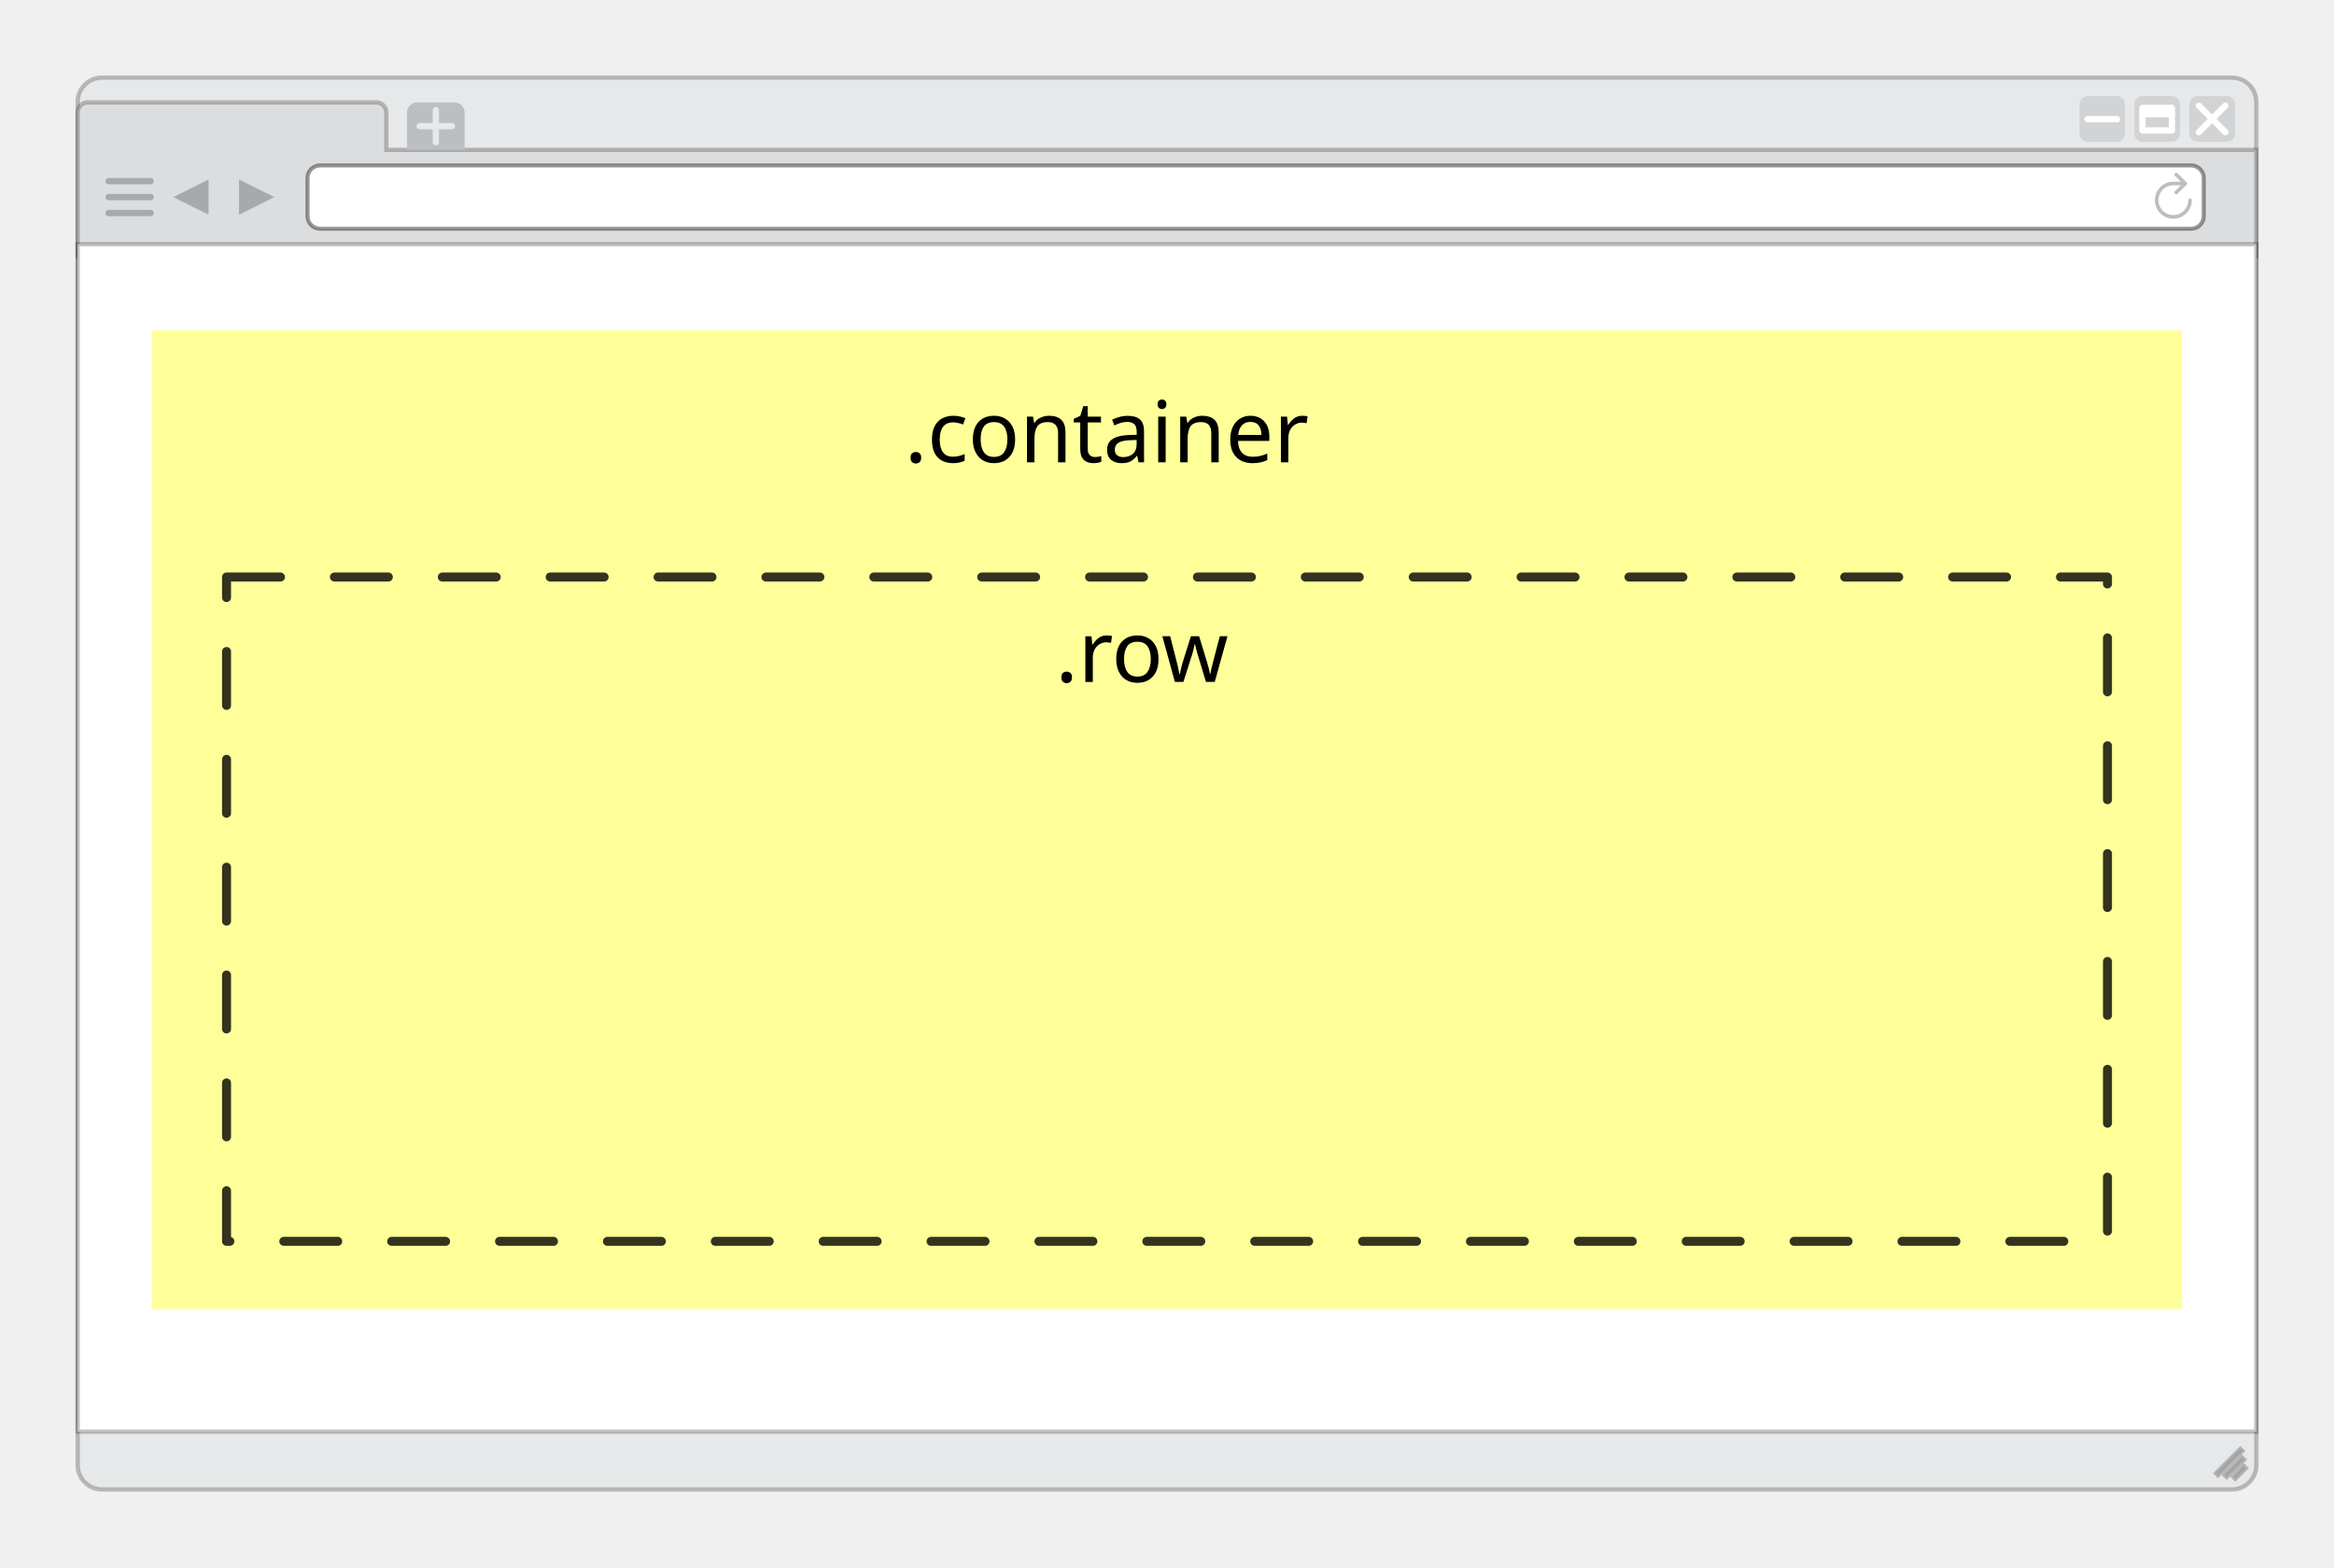
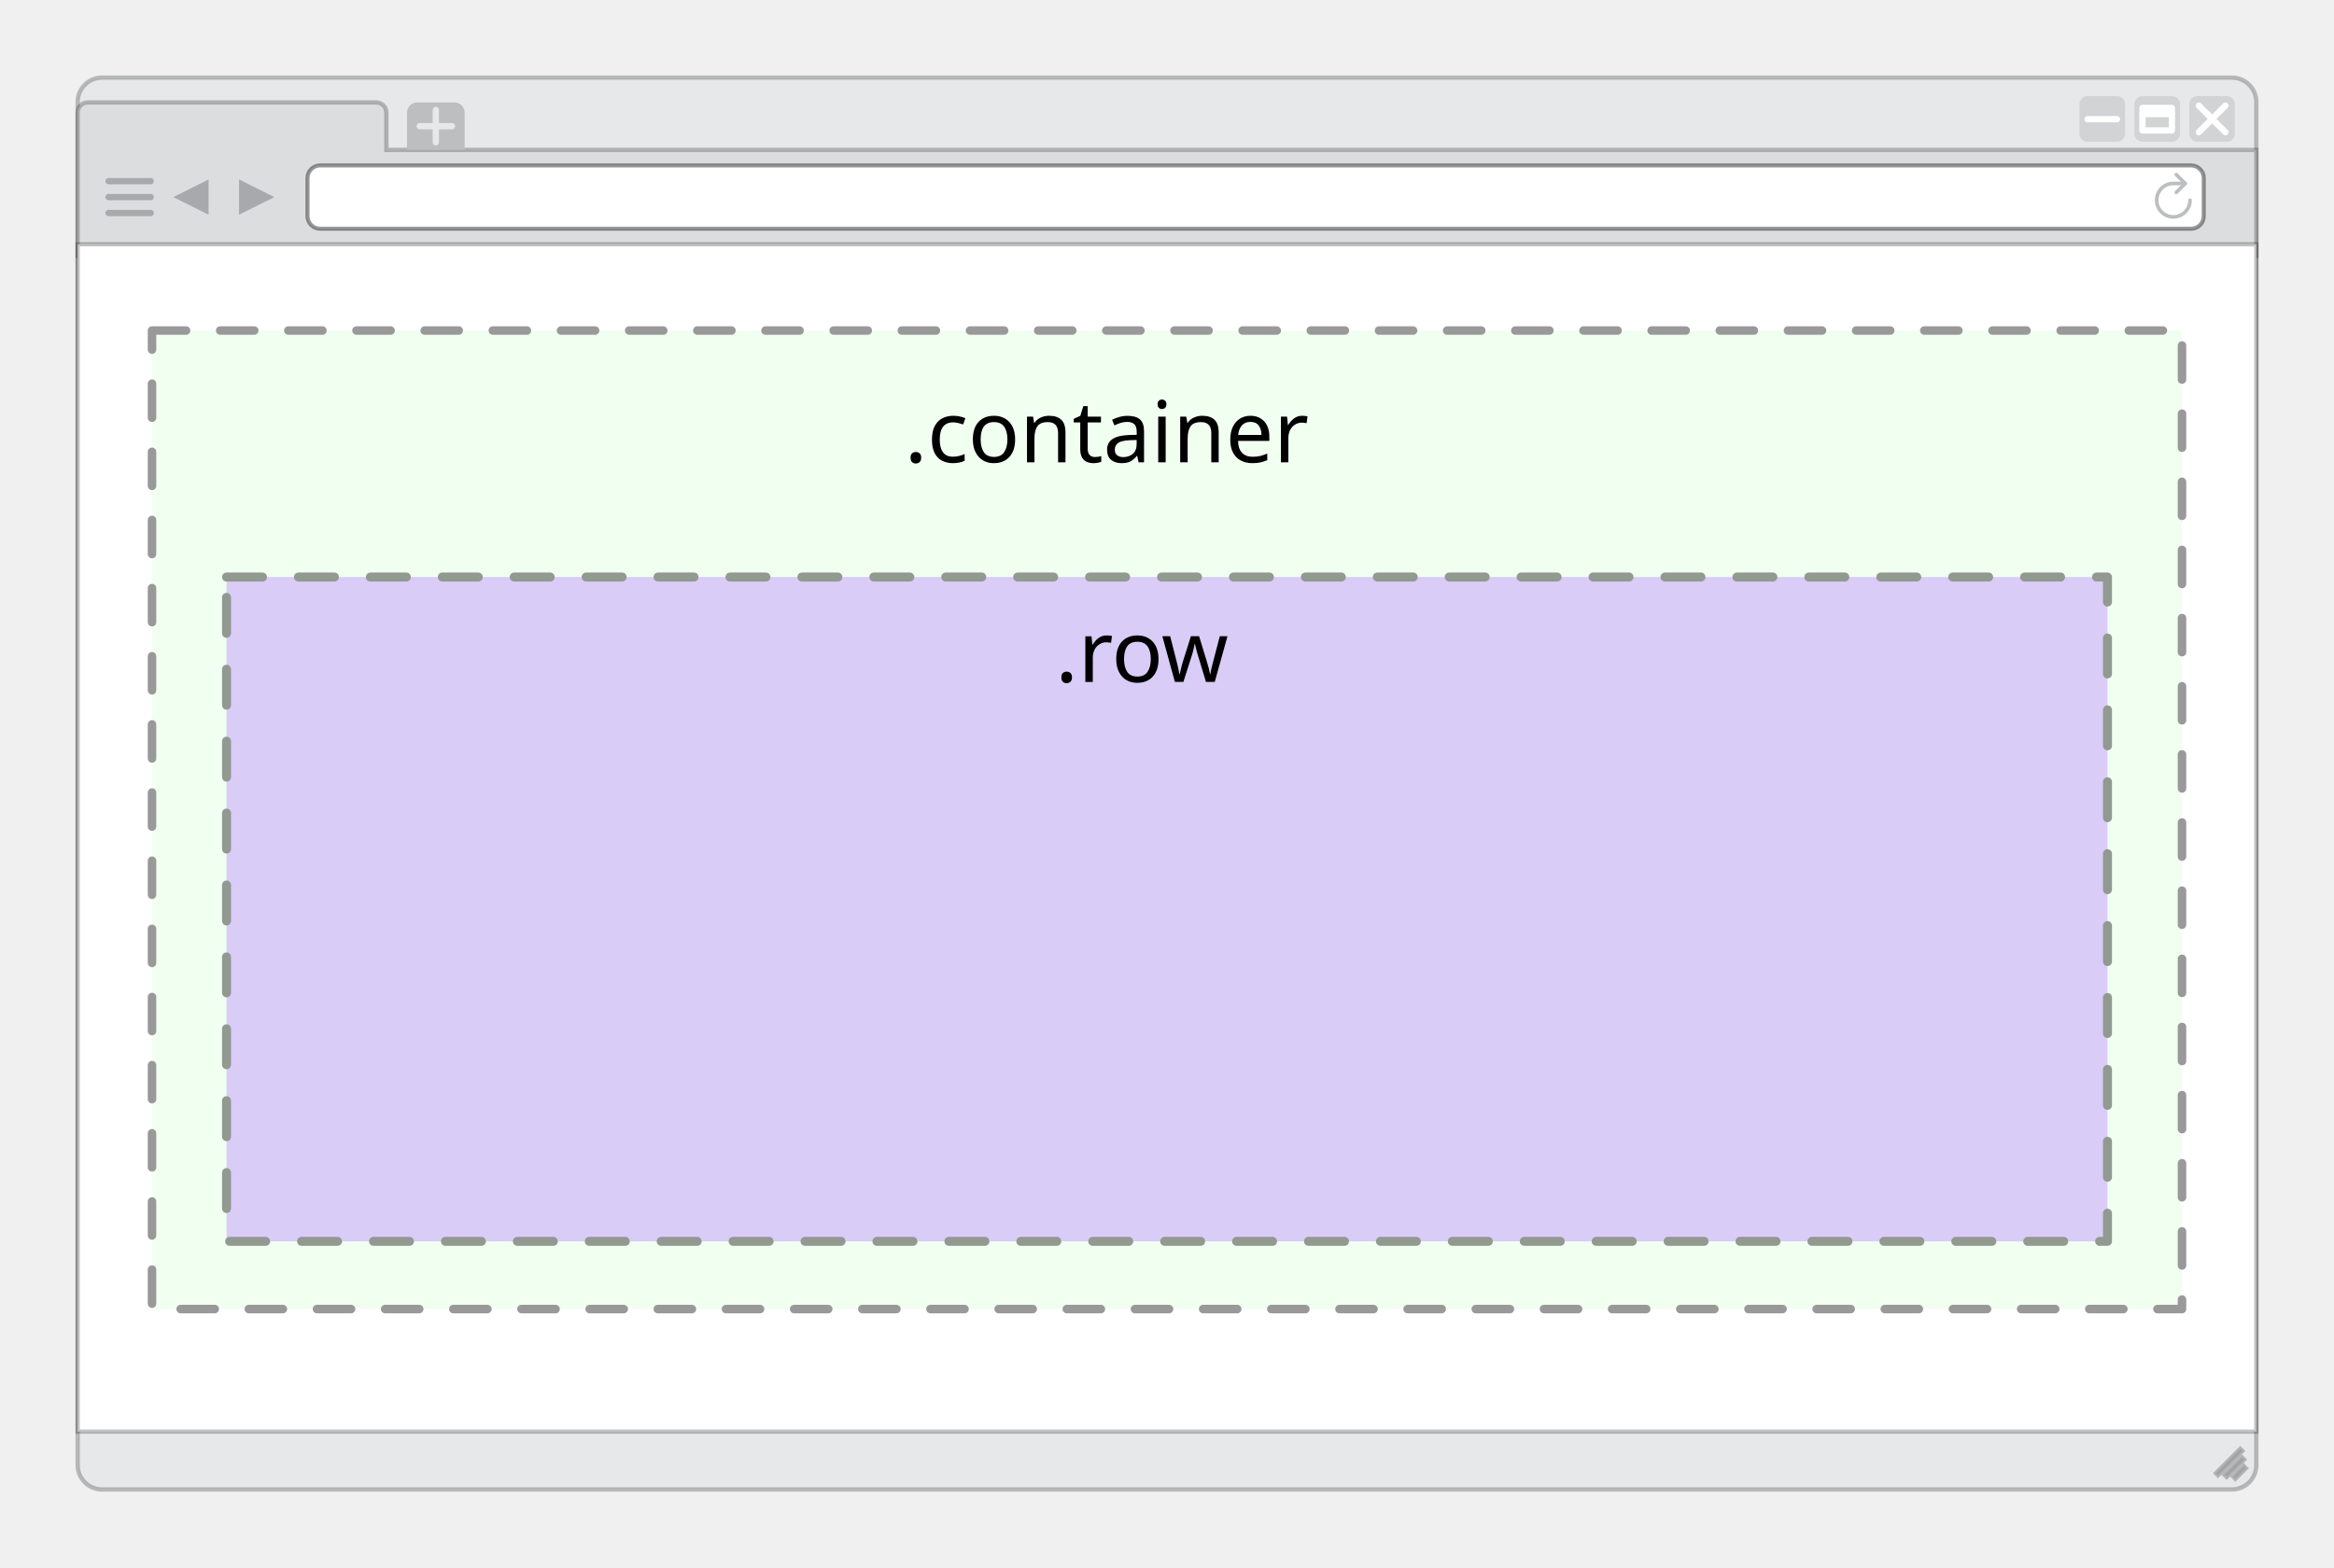
<svg xmlns="http://www.w3.org/2000/svg" width="154.614mm" height="103.841mm" viewBox="0 0 547.846 367.941" id="svg7682" version="1.1">
  <defs id="defs7684">
    <clipPath clipPathUnits="userSpaceOnUse" id="clipPath18">
      <path d="M 0,980 1400,980 1400,0 0,0 0,980 Z" id="path20" />
    </clipPath>
    <clipPath clipPathUnits="userSpaceOnUse" id="clipPath52">
      <path d="M 0,980 1400,980 1400,0 0,0 0,980 Z" id="path54" />
    </clipPath>
    <clipPath clipPathUnits="userSpaceOnUse" id="clipPath18-3">
      <path d="M 0,980 1400,980 1400,0 0,0 0,980 Z" id="path20-6" />
    </clipPath>
  </defs>
  <g id="layer1" transform="translate(-197.4632,-310.6884)">
    <g transform="matrix(0.8145535,0,0,0.8145535,166.5106,137.8222)" id="g8648">
      <g clip-path="url(#clipPath18-3)" id="g8650" transform="matrix(1.25,0,0,-1.25,-878.1905,820.2831)" style="stroke:#000000;stroke-opacity:0.232">
        <g transform="translate(1247.499,468.5488)" id="g8652" style="stroke:#000000;stroke-opacity:0.232">
          <path id="path8654" style="fill:#e7e8e9;fill-opacity:1;fill-rule:nonzero;stroke:#000000;stroke-opacity:0.232" d="m 0,0 -491.036,0 c -3.086,0 -5.61,-2.524 -5.61,-5.61 l 0,-314.348 c 0,-3.085 2.524,-5.609 5.61,-5.609 l 491.036,0 c 3.087,0 5.611,2.524 5.611,5.609 l 0,314.348 C 5.611,-2.524 3.087,0 0,0" />
        </g>
        <g transform="translate(750.8525,427.4121)" id="g8656" style="stroke:#000000;stroke-opacity:0.232">
          <path id="path8658" style="fill:#dcddde;fill-opacity:1;fill-rule:nonzero;stroke:#000000;stroke-opacity:0.232" d="m 0,0 0,33.086 c 0,1.284 1.051,2.336 2.337,2.336 l 66.504,0 c 1.286,0 2.336,-1.052 2.336,-2.336 l 0,-8.61 431.08,0 L 502.257,0 0,0 Z" />
        </g>
        <path id="path8660" style="fill:#ffffff;fill-opacity:1;fill-rule:nonzero;stroke:#000000;stroke-opacity:0.232" d="m 1253.11,156.322 -502.258,0 0,273.804 502.258,0 0,-273.804 z" />
        <g transform="translate(1249.815,150.3389)" id="g8662" style="stroke:#000000;stroke-opacity:0.232">
          <path id="path8664" style="fill:#d1d3d4;fill-opacity:1;fill-rule:nonzero;stroke:#000000;stroke-opacity:0.232" d="M 0,0 -4.01,-4.008 -3.547,-4.47 0.461,-0.461 0,0 Z m -0.406,1.995 -5.596,-5.596 0.459,-0.461 5.597,5.595 -0.46,0.462 z m 0.812,-3.987 -2.421,-2.423 0.46,-0.461 2.421,2.421 -0.46,0.463 z" />
        </g>
        <g transform="translate(1238.081,448.2949)" id="g8666" style="stroke:#000000;stroke-opacity:0.232">
          <path id="path8668" style="fill:#ffffff;fill-opacity:1;fill-rule:nonzero;stroke:#000000;stroke-opacity:0.232" d="m 0,0 -431.342,0 c -1.593,0 -2.894,-1.303 -2.894,-2.895 l 0,-8.795 c 0,-1.592 1.301,-2.895 2.894,-2.895 l 431.342,0 c 1.593,0 2.896,1.303 2.896,2.895 l 0,8.795 C 2.896,-1.303 1.593,0 0,0" />
        </g>
        <g transform="translate(1238.081,448.2949)" id="g8670" style="stroke:#000000;stroke-opacity:0.232">
          <path id="path8672" style="fill:none;stroke:#000000;stroke-width:0.834;stroke-linecap:butt;stroke-linejoin:miter;stroke-miterlimit:10;stroke-dasharray:none;stroke-opacity:0.232" d="m 0,0 -431.342,0 c -1.593,0 -2.894,-1.303 -2.894,-2.895 l 0,-8.795 c 0,-1.592 1.301,-2.895 2.894,-2.895 l 431.342,0 c 1.593,0 2.896,1.303 2.896,2.895 l 0,8.795 C 2.896,-1.303 1.593,0 0,0 Z" />
        </g>
      </g>
      <g id="g8674" transform="matrix(1.25,0,0,-1.25,106.8851,274.1124)">
        <path d="M 0,0 0,8.132 8.133,4.064 0,0 Z" style="fill:#a7a9ac;fill-opacity:1;fill-rule:nonzero;stroke:none" id="path8676" />
      </g>
      <g id="g8678" transform="matrix(1.25,0,0,-1.25,98.10583,274.1124)">
        <path d="M 0,0 0,8.132 -8.133,4.064 0,0 Z" style="fill:#a7a9ac;fill-opacity:1;fill-rule:nonzero;stroke:none" id="path8680" />
      </g>
      <g id="g8682" transform="matrix(1.25,0,0,-1.25,669.0922,269.9266)">
        <path d="m 0,0 c 0,-2.126 -1.724,-3.85 -3.85,-3.85 -2.124,0 -3.847,1.724 -3.847,3.85 0,2.124 1.723,3.847 3.72,3.847 l 2.858,0" style="fill:none;stroke:#bcbec0;stroke-width:0.834;stroke-linecap:round;stroke-linejoin:round;stroke-miterlimit:10;stroke-dasharray:none;stroke-opacity:1" id="path8684" />
      </g>
      <g id="g8686" transform="matrix(1.25,0,0,-1.25,665.114,262.5389)">
        <path d="M 0,0 2.063,-2.063 0,-4.126" style="fill:none;stroke:#bcbec0;stroke-width:0.834;stroke-linecap:round;stroke-linejoin:round;stroke-miterlimit:10;stroke-dasharray:none;stroke-opacity:1" id="path8688" />
      </g>
      <g id="g8690" transform="matrix(1.25,0,0,-1.25,648.0497,239.9314)">
        <path d="M 0,0 -6.812,0 C -7.83,0 -8.661,-0.832 -8.661,-1.85 l 0,-6.811 c 0,-1.018 0.831,-1.85 1.849,-1.85 l 6.812,0 c 1.018,0 1.849,0.832 1.849,1.85 l 0,6.811 C 1.849,-0.832 1.018,0 0,0" style="fill:#d1d3d4;fill-opacity:1;fill-rule:nonzero;stroke:none" id="path8692" />
      </g>
      <g id="g8694" transform="matrix(1.25,0,0,-1.25,639.55,246.5771)">
        <path d="M 0,0 6.787,0" style="fill:#d81920;fill-opacity:1;fill-rule:nonzero;stroke:#ffffff;stroke-width:1.447;stroke-linecap:round;stroke-linejoin:round;stroke-miterlimit:10;stroke-dasharray:none;stroke-opacity:1" id="path8696" />
      </g>
      <g id="g8698" transform="matrix(1.25,0,0,-1.25,663.8786,239.9314)">
        <path d="m 0,0 -6.813,0 c -1.016,0 -1.848,-0.832 -1.848,-1.85 l 0,-6.811 c 0,-1.018 0.832,-1.85 1.848,-1.85 l 6.813,0 c 1.018,0 1.85,0.832 1.85,1.85 l 0,6.811 C 1.85,-0.832 1.018,0 0,0" style="fill:#d1d3d4;fill-opacity:1;fill-rule:nonzero;stroke:none" id="path8700" />
      </g>
      <path d="m 655.379,243.328 8.482,0 0,6.5 -8.482,0 0,-6.5 z" style="fill:none;stroke:#ffffff;stroke-width:1.809;stroke-linecap:round;stroke-linejoin:round;stroke-miterlimit:10;stroke-dasharray:none;stroke-opacity:1" id="path8702" />
      <g id="g8704" transform="matrix(1.25,0,0,-1.25,655.38,245.1122)">
        <path d="M 0,0 6.786,0" style="fill:none;stroke:#ffffff;stroke-width:1.447;stroke-linecap:round;stroke-linejoin:round;stroke-miterlimit:10;stroke-dasharray:none;stroke-opacity:1" id="path8706" />
      </g>
      <g id="g8708" transform="matrix(1.25,0,0,-1.25,679.7075,239.9314)">
        <path d="m 0,0 -6.812,0 c -1.017,0 -1.849,-0.832 -1.849,-1.85 l 0,-6.811 c 0,-1.018 0.832,-1.85 1.849,-1.85 l 6.812,0 c 1.018,0 1.85,0.832 1.85,1.85 l 0,6.811 C 1.85,-0.832 1.018,0 0,0" style="fill:#d1d3d4;fill-opacity:1;fill-rule:nonzero;stroke:none" id="path8710" />
      </g>
      <g id="g8712" transform="matrix(1.25,0,0,-1.25,671.6215,242.6719)">
        <path d="M 0,0 6.126,-6.126" style="fill:none;stroke:#ffffff;stroke-width:1.447;stroke-linecap:round;stroke-linejoin:round;stroke-miterlimit:10;stroke-dasharray:none;stroke-opacity:1" id="path8714" />
      </g>
      <g id="g8716" transform="matrix(1.25,0,0,-1.25,671.6215,250.3294)">
        <path d="M 0,0 6.126,6.126" style="fill:none;stroke:#ffffff;stroke-width:1.447;stroke-linecap:round;stroke-linejoin:round;stroke-miterlimit:10;stroke-dasharray:none;stroke-opacity:1" id="path8718" />
      </g>
      <path id="path8720" style="fill:#bcbec0;fill-opacity:1;fill-rule:nonzero;stroke:none" d="m 171.891,255.423 0,-10.762 c 0,-1.606 -1.314,-2.92 -2.92,-2.92 l -10.76,0 c -1.606,0 -2.92,1.314 -2.92,2.92 l 0,10.762 16.6,0 z" />
      <path id="path8722" style="fill:none;stroke:#e7e8e9;stroke-width:1.809;stroke-linecap:round;stroke-linejoin:round;stroke-miterlimit:10;stroke-dasharray:none;stroke-opacity:1" d="m 163.59,243.937 0,9.291" />
      <path id="path8724" style="fill:none;stroke:#e7e8e9;stroke-width:1.809;stroke-linecap:round;stroke-linejoin:round;stroke-miterlimit:10;stroke-dasharray:none;stroke-opacity:1" d="m 158.945,248.581 9.291,0" />
      <g id="g8726" transform="matrix(1.25,0,0,-1.25,69.28021,264.4457)">
        <path d="M 0,0 9.709,0" style="fill:none;stroke:#a7a9ac;stroke-width:1.447;stroke-linecap:round;stroke-linejoin:miter;stroke-miterlimit:10;stroke-dasharray:none;stroke-opacity:1" id="path8728" />
      </g>
      <g id="g8730" transform="matrix(1.25,0,0,-1.25,69.28021,269.0306)">
        <path d="M 0,0 9.709,0" style="fill:none;stroke:#a7a9ac;stroke-width:1.447;stroke-linecap:round;stroke-linejoin:miter;stroke-miterlimit:10;stroke-dasharray:none;stroke-opacity:1" id="path8732" />
      </g>
      <g id="g8734" transform="matrix(1.25,0,0,-1.25,69.28021,273.6156)">
        <path d="M 0,0 9.709,0" style="fill:none;stroke:#a7a9ac;stroke-width:1.447;stroke-linecap:round;stroke-linejoin:miter;stroke-miterlimit:10;stroke-dasharray:none;stroke-opacity:1" id="path8736" />
      </g>
    </g>
-     <rect y="388.293" x="233.143" height="229.752" width="476.487" id="rect8738" style="opacity:1;fill:#ffff99;fill-opacity:1;stroke:none;stroke-width:2;stroke-linecap:round;stroke-linejoin:round;stroke-miterlimit:4;stroke-dasharray:none;stroke-dashoffset:0;stroke-opacity:1" />
+     <rect y="388.293" x="233.143" height="229.752" width="476.487" id="rect8738" style="opacity:0.4;fill:#dbffdb;fill-opacity:1;stroke:#000000;stroke-width:2;stroke-linecap:round;stroke-linejoin:round;stroke-miterlimit:4;stroke-dasharray:8, 8;stroke-dashoffset:0;stroke-opacity:1" />
    <text id="text8740" y="419.233" x="409.76" style="font-style:normal;font-weight:normal;font-size:28.875px;line-height:125%;font-family:sans-serif;letter-spacing:0px;word-spacing:0px;fill:#000000;fill-opacity:1;stroke:none;stroke-width:1px;stroke-linecap:butt;stroke-linejoin:miter;stroke-opacity:1" xml:space="preserve">
      <tspan style="font-style:normal;font-variant:normal;font-weight:normal;font-stretch:normal;font-size:20px;font-family:'Roboto Mono';-inkscape-font-specification:'Roboto Mono'" y="419.233" x="409.76" id="tspan8742">.container</tspan>
    </text>
-     <rect style="opacity:0.8;fill:none;fill-opacity:1;stroke:#000000;stroke-width:2.11;stroke-linecap:round;stroke-linejoin:round;stroke-miterlimit:4;stroke-dasharray:12.661, 12.661;stroke-dashoffset:0;stroke-opacity:1" id="rect4303" width="441.501" height="155.977" x="250.636" y="446.169" />
+     <rect style="opacity:0.4;fill:#b380ff;fill-opacity:1;stroke:#000000;stroke-width:2.11;stroke-linecap:round;stroke-linejoin:round;stroke-miterlimit:4;stroke-dasharray:8.441, 8.441;stroke-dashoffset:0;stroke-opacity:1" id="rect4303" width="441.501" height="155.977" x="250.636" y="446.169" />
    <text xml:space="preserve" style="font-style:normal;font-weight:normal;font-size:28.875px;line-height:125%;font-family:sans-serif;letter-spacing:0px;word-spacing:0px;fill:#000000;fill-opacity:1;stroke:none;stroke-width:1px;stroke-linecap:butt;stroke-linejoin:miter;stroke-opacity:1" x="445.161" y="470.806" id="text4307">
      <tspan id="tspan4309" x="445.161" y="470.806" style="font-style:normal;font-variant:normal;font-weight:normal;font-stretch:normal;font-size:20px;font-family:'Roboto Mono';-inkscape-font-specification:'Roboto Mono'">.row</tspan>
    </text>
  </g>
</svg>
